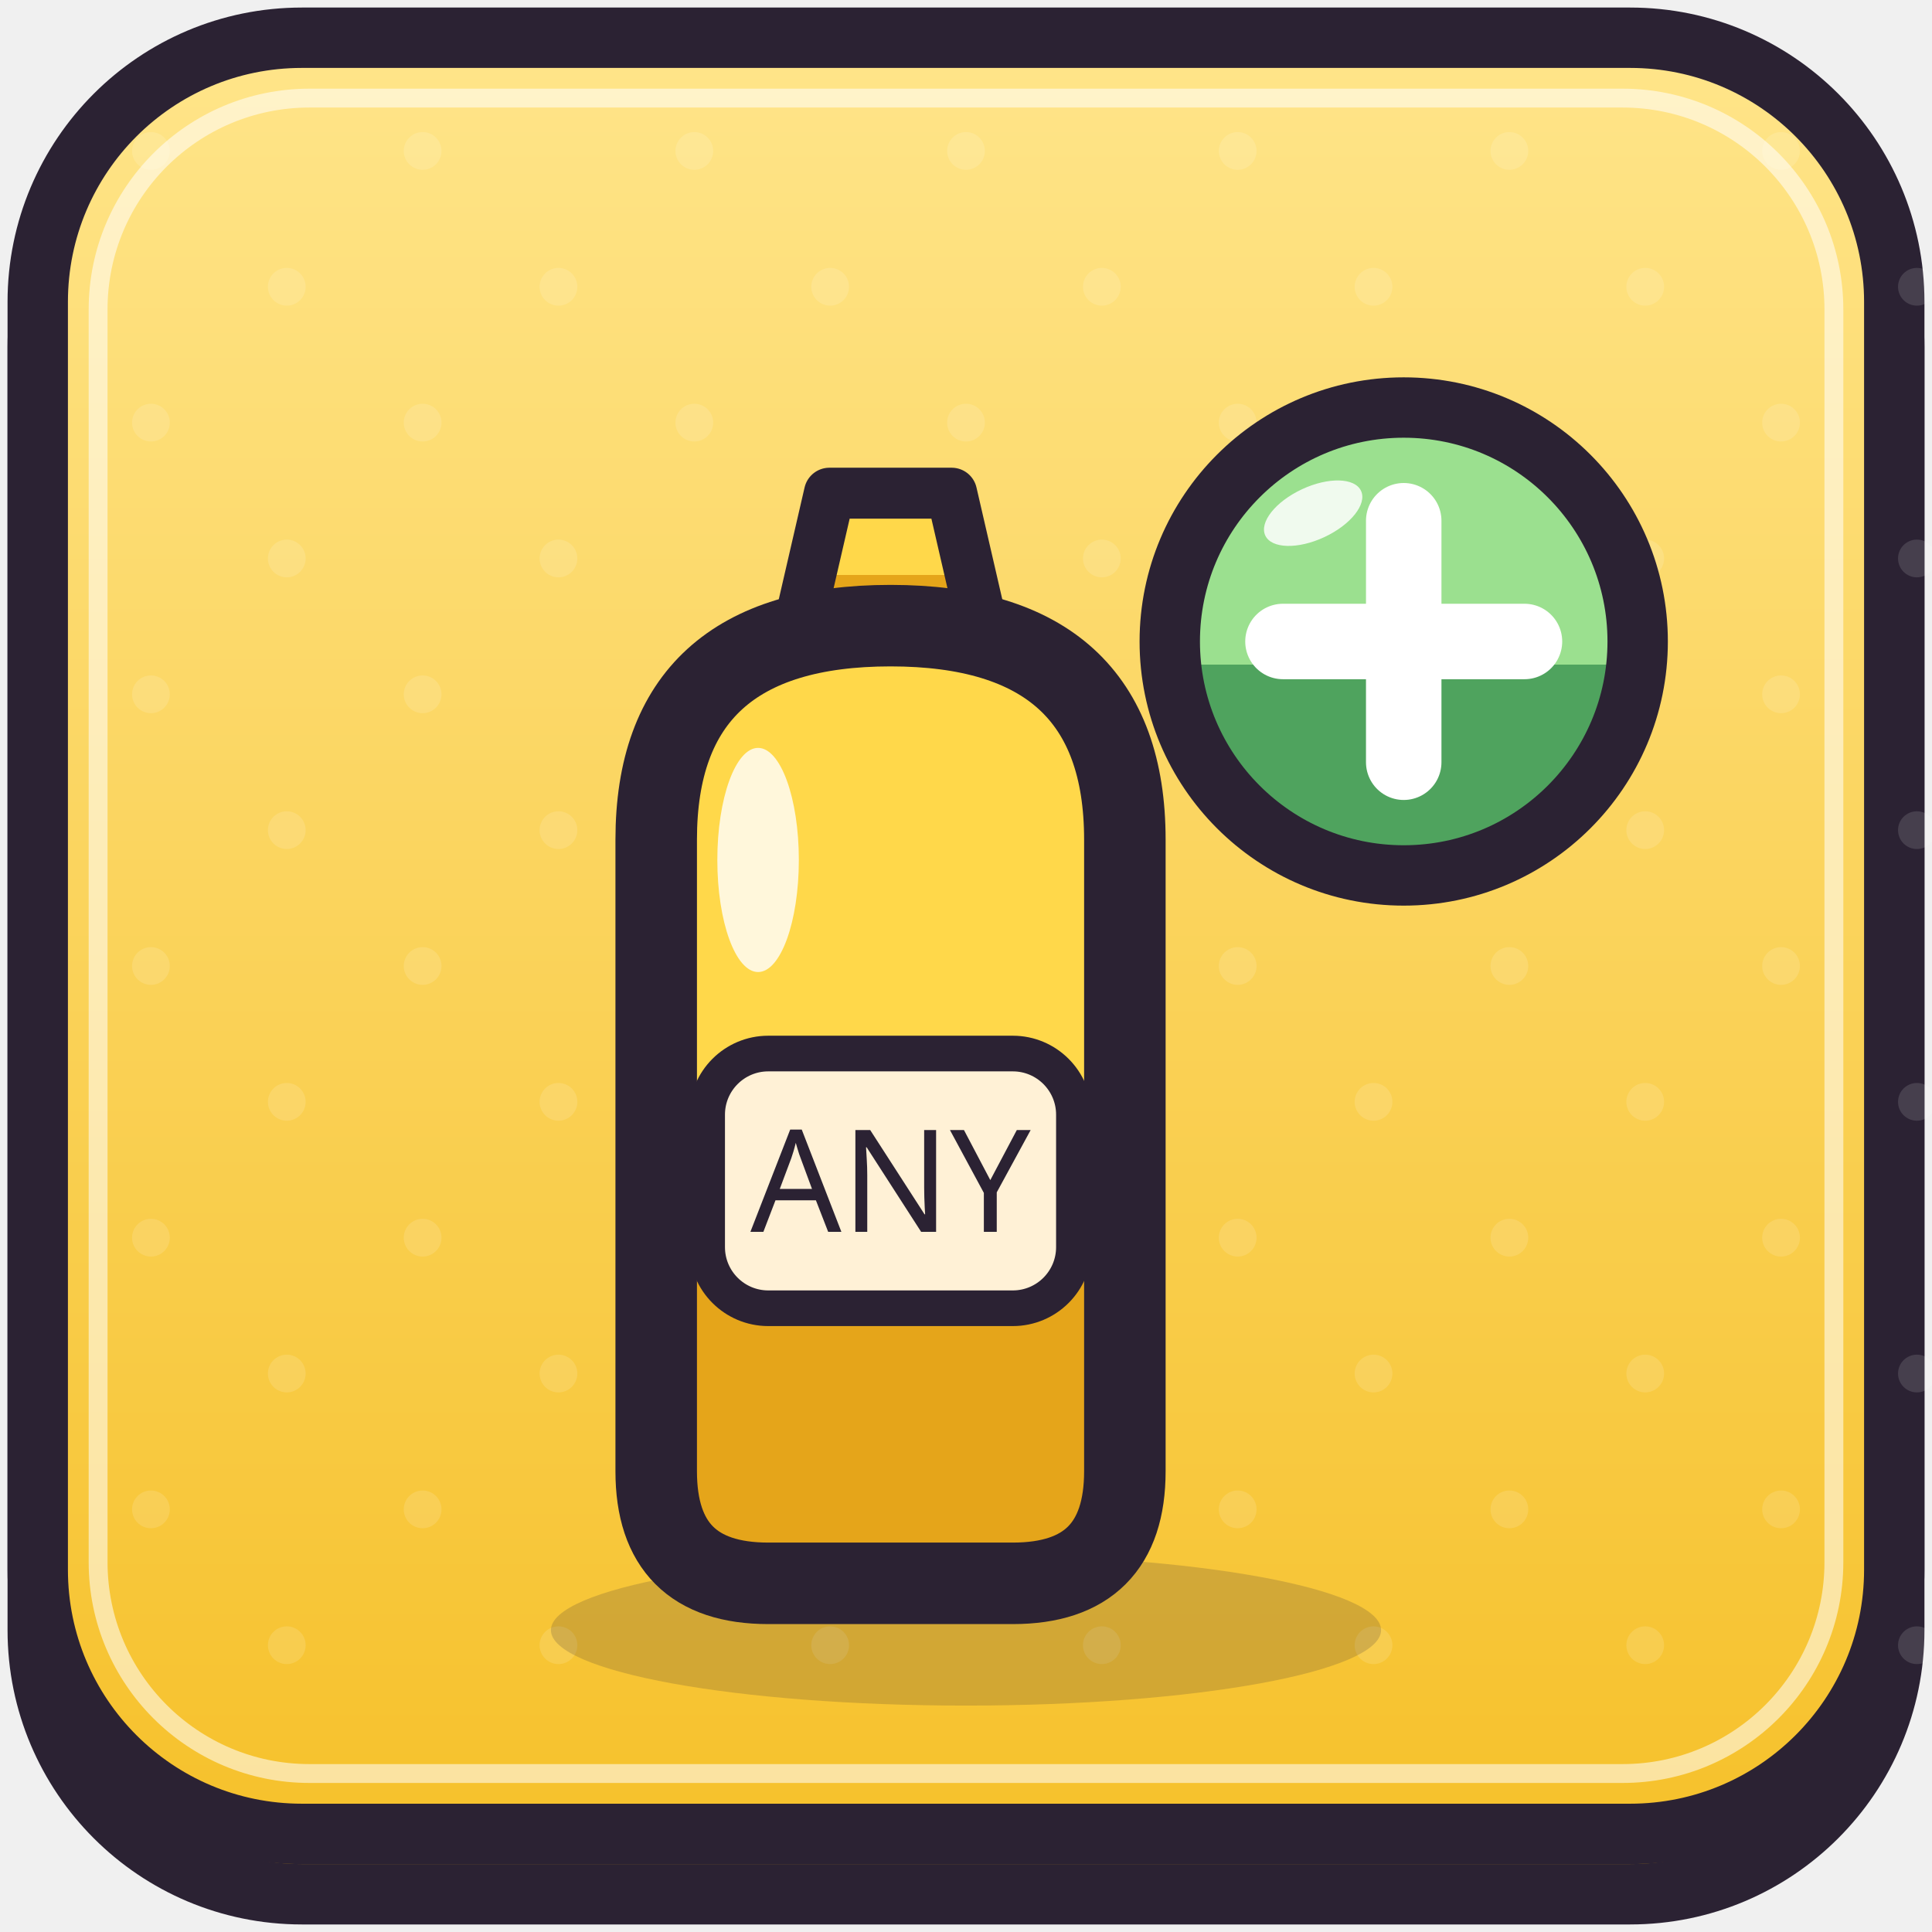
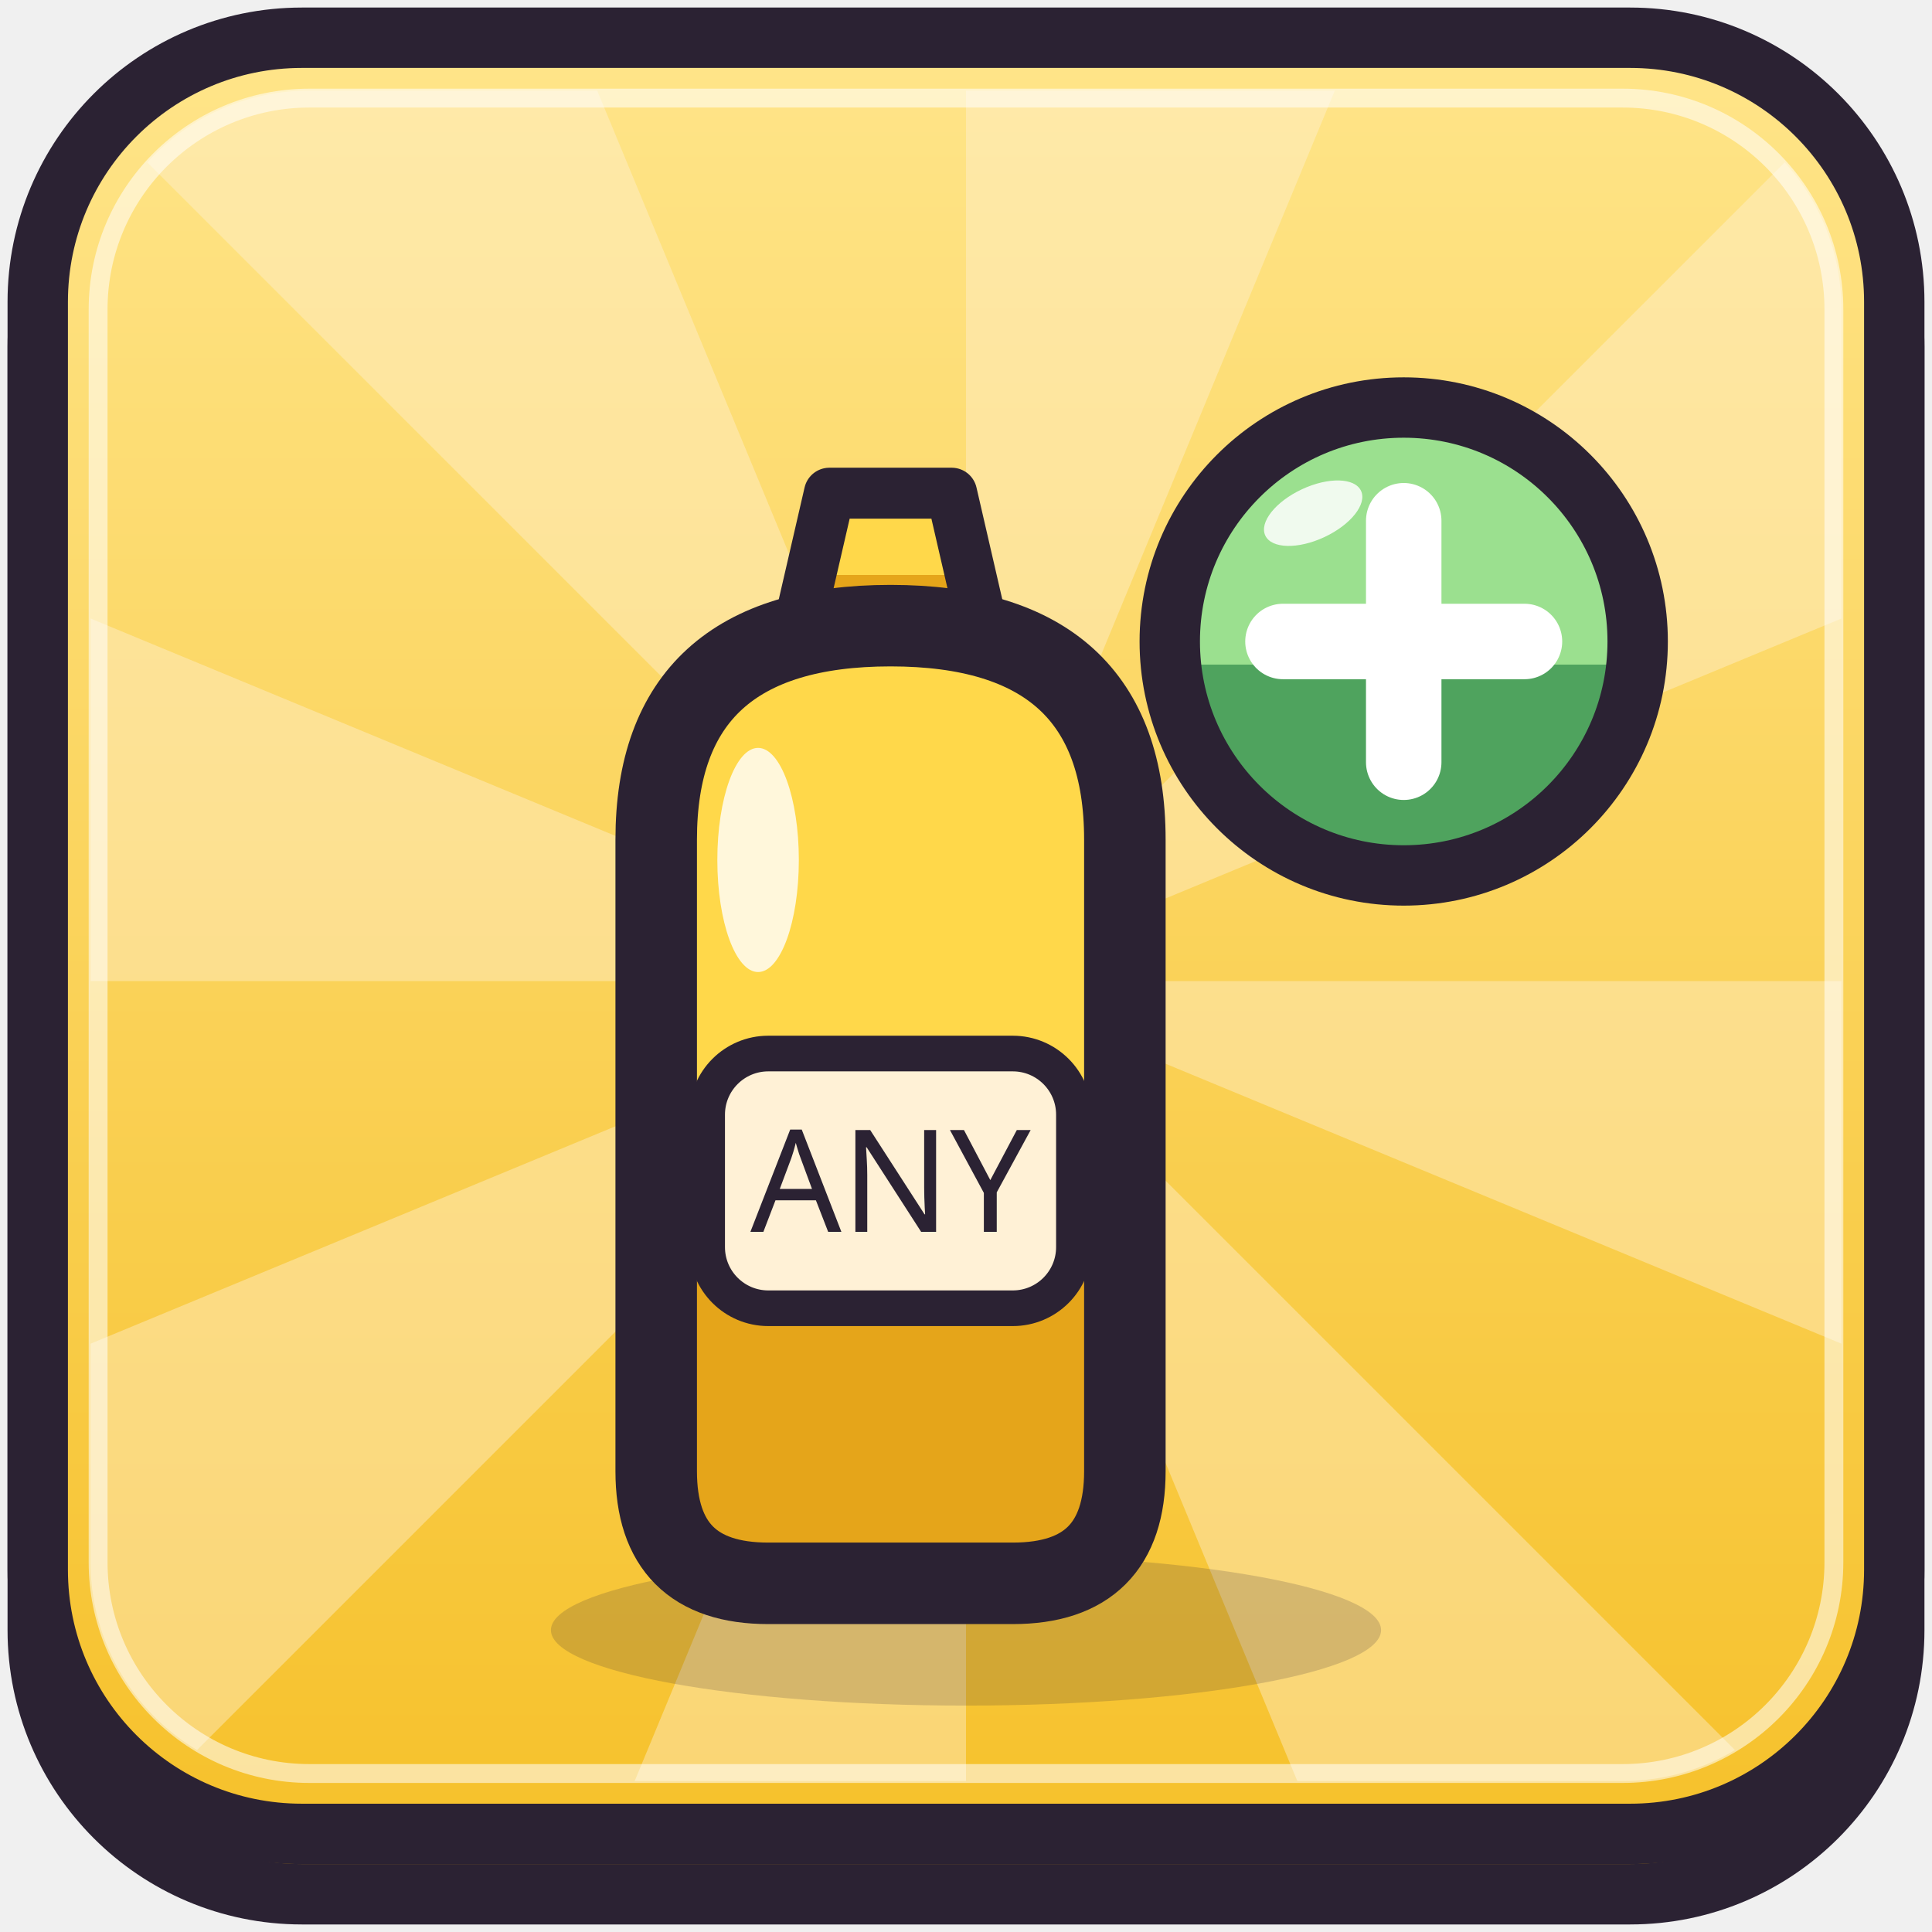
<svg xmlns="http://www.w3.org/2000/svg" width="512" height="512" viewBox="0 0 512 512">
  <defs>
    <linearGradient id="g1" x1="0" y1="0" x2="0" y2="1">
      <stop offset="0" stop-color="#9BE08F" />
      <stop offset="0.55" stop-color="#9BE08F" />
      <stop offset="0.55" stop-color="#4FA35E" />
      <stop offset="1" stop-color="#4FA35E" />
    </linearGradient>
    <linearGradient id="g2" x1="0" y1="0" x2="0" y2="1">
      <stop offset="0" stop-color="#FFE58A" />
      <stop offset="1" stop-color="#F6C12B" />
    </linearGradient>
-     <linearGradient id="g3" x1="0" y1="0" x2="0" y2="1">
+     <clipPath id="c3">
+       <rect x="24" y="24" width="464" height="448" rx="58" />
+     </clipPath>
+     <linearGradient id="g4" x1="0" y1="0" x2="0" y2="1">
      <stop offset="0" stop-color="#FFD84A" />
      <stop offset="0.62" stop-color="#FFD84A" />
      <stop offset="0.62" stop-color="#E5A51A" />
      <stop offset="1" stop-color="#E5A51A" />
    </linearGradient>
  </defs>
  <rect x="10" y="22" width="492" height="480" rx="70" fill="#B9850F" stroke="#2B2233" stroke-width="16" stroke-linejoin="round" stroke-linecap="round" />
  <rect x="10" y="10" width="492" height="476" rx="70" fill="url(#g2)" stroke="#2B2233" stroke-width="16" stroke-linejoin="round" stroke-linecap="round" />
-   <g clip-path="inset(14px round 64px)">
-     <circle cx="40" cy="40" r="5" fill="#FFFFFF" opacity="0.13" />
-     <circle cx="40" cy="112" r="5" fill="#FFFFFF" opacity="0.13" />
-     <circle cx="40" cy="184" r="5" fill="#FFFFFF" opacity="0.13" />
-     <circle cx="40" cy="256" r="5" fill="#FFFFFF" opacity="0.13" />
-     <circle cx="40" cy="328" r="5" fill="#FFFFFF" opacity="0.13" />
-     <circle cx="40" cy="400" r="5" fill="#FFFFFF" opacity="0.13" />
-     <circle cx="76" cy="76" r="5" fill="#FFFFFF" opacity="0.13" />
-     <circle cx="76" cy="148" r="5" fill="#FFFFFF" opacity="0.13" />
-     <circle cx="76" cy="220" r="5" fill="#FFFFFF" opacity="0.13" />
-     <circle cx="76" cy="292" r="5" fill="#FFFFFF" opacity="0.13" />
-     <circle cx="76" cy="364" r="5" fill="#FFFFFF" opacity="0.13" />
-     <circle cx="76" cy="436" r="5" fill="#FFFFFF" opacity="0.13" />
-     <circle cx="112" cy="40" r="5" fill="#FFFFFF" opacity="0.13" />
-     <circle cx="112" cy="112" r="5" fill="#FFFFFF" opacity="0.13" />
-     <circle cx="112" cy="184" r="5" fill="#FFFFFF" opacity="0.13" />
-     <circle cx="112" cy="256" r="5" fill="#FFFFFF" opacity="0.13" />
-     <circle cx="112" cy="328" r="5" fill="#FFFFFF" opacity="0.13" />
-     <circle cx="112" cy="400" r="5" fill="#FFFFFF" opacity="0.13" />
-     <circle cx="148" cy="76" r="5" fill="#FFFFFF" opacity="0.13" />
-     <circle cx="148" cy="148" r="5" fill="#FFFFFF" opacity="0.13" />
-     <circle cx="148" cy="220" r="5" fill="#FFFFFF" opacity="0.13" />
-     <circle cx="148" cy="292" r="5" fill="#FFFFFF" opacity="0.13" />
-     <circle cx="148" cy="364" r="5" fill="#FFFFFF" opacity="0.13" />
-     <circle cx="148" cy="436" r="5" fill="#FFFFFF" opacity="0.13" />
-     <circle cx="184" cy="40" r="5" fill="#FFFFFF" opacity="0.13" />
-     <circle cx="184" cy="112" r="5" fill="#FFFFFF" opacity="0.13" />
-     <circle cx="184" cy="184" r="5" fill="#FFFFFF" opacity="0.13" />
-     <circle cx="184" cy="256" r="5" fill="#FFFFFF" opacity="0.13" />
-     <circle cx="184" cy="328" r="5" fill="#FFFFFF" opacity="0.13" />
-     <circle cx="184" cy="400" r="5" fill="#FFFFFF" opacity="0.13" />
-     <circle cx="220" cy="76" r="5" fill="#FFFFFF" opacity="0.13" />
-     <circle cx="220" cy="148" r="5" fill="#FFFFFF" opacity="0.13" />
-     <circle cx="220" cy="220" r="5" fill="#FFFFFF" opacity="0.13" />
-     <circle cx="220" cy="292" r="5" fill="#FFFFFF" opacity="0.13" />
-     <circle cx="220" cy="364" r="5" fill="#FFFFFF" opacity="0.13" />
-     <circle cx="220" cy="436" r="5" fill="#FFFFFF" opacity="0.13" />
-     <circle cx="256" cy="40" r="5" fill="#FFFFFF" opacity="0.13" />
-     <circle cx="256" cy="112" r="5" fill="#FFFFFF" opacity="0.13" />
-     <circle cx="256" cy="184" r="5" fill="#FFFFFF" opacity="0.13" />
-     <circle cx="256" cy="256" r="5" fill="#FFFFFF" opacity="0.13" />
-     <circle cx="256" cy="328" r="5" fill="#FFFFFF" opacity="0.13" />
-     <circle cx="256" cy="400" r="5" fill="#FFFFFF" opacity="0.13" />
-     <circle cx="292" cy="76" r="5" fill="#FFFFFF" opacity="0.13" />
-     <circle cx="292" cy="148" r="5" fill="#FFFFFF" opacity="0.13" />
-     <circle cx="292" cy="220" r="5" fill="#FFFFFF" opacity="0.13" />
-     <circle cx="292" cy="292" r="5" fill="#FFFFFF" opacity="0.13" />
-     <circle cx="292" cy="364" r="5" fill="#FFFFFF" opacity="0.13" />
-     <circle cx="292" cy="436" r="5" fill="#FFFFFF" opacity="0.13" />
-     <circle cx="328" cy="40" r="5" fill="#FFFFFF" opacity="0.13" />
-     <circle cx="328" cy="112" r="5" fill="#FFFFFF" opacity="0.13" />
-     <circle cx="328" cy="184" r="5" fill="#FFFFFF" opacity="0.13" />
-     <circle cx="328" cy="256" r="5" fill="#FFFFFF" opacity="0.13" />
-     <circle cx="328" cy="328" r="5" fill="#FFFFFF" opacity="0.13" />
-     <circle cx="328" cy="400" r="5" fill="#FFFFFF" opacity="0.13" />
-     <circle cx="364" cy="76" r="5" fill="#FFFFFF" opacity="0.13" />
-     <circle cx="364" cy="148" r="5" fill="#FFFFFF" opacity="0.13" />
-     <circle cx="364" cy="220" r="5" fill="#FFFFFF" opacity="0.13" />
-     <circle cx="364" cy="292" r="5" fill="#FFFFFF" opacity="0.13" />
-     <circle cx="364" cy="364" r="5" fill="#FFFFFF" opacity="0.13" />
-     <circle cx="364" cy="436" r="5" fill="#FFFFFF" opacity="0.13" />
-     <circle cx="400" cy="40" r="5" fill="#FFFFFF" opacity="0.13" />
-     <circle cx="400" cy="112" r="5" fill="#FFFFFF" opacity="0.13" />
-     <circle cx="400" cy="184" r="5" fill="#FFFFFF" opacity="0.13" />
-     <circle cx="400" cy="256" r="5" fill="#FFFFFF" opacity="0.13" />
-     <circle cx="400" cy="328" r="5" fill="#FFFFFF" opacity="0.13" />
-     <circle cx="400" cy="400" r="5" fill="#FFFFFF" opacity="0.13" />
-     <circle cx="436" cy="76" r="5" fill="#FFFFFF" opacity="0.13" />
-     <circle cx="436" cy="148" r="5" fill="#FFFFFF" opacity="0.13" />
-     <circle cx="436" cy="220" r="5" fill="#FFFFFF" opacity="0.13" />
-     <circle cx="436" cy="292" r="5" fill="#FFFFFF" opacity="0.13" />
-     <circle cx="436" cy="364" r="5" fill="#FFFFFF" opacity="0.13" />
-     <circle cx="436" cy="436" r="5" fill="#FFFFFF" opacity="0.13" />
-     <circle cx="472" cy="40" r="5" fill="#FFFFFF" opacity="0.13" />
-     <circle cx="472" cy="112" r="5" fill="#FFFFFF" opacity="0.13" />
-     <circle cx="472" cy="184" r="5" fill="#FFFFFF" opacity="0.13" />
-     <circle cx="472" cy="256" r="5" fill="#FFFFFF" opacity="0.13" />
-     <circle cx="472" cy="328" r="5" fill="#FFFFFF" opacity="0.13" />
-     <circle cx="472" cy="400" r="5" fill="#FFFFFF" opacity="0.13" />
-     <circle cx="508" cy="76" r="5" fill="#FFFFFF" opacity="0.13" />
-     <circle cx="508" cy="148" r="5" fill="#FFFFFF" opacity="0.13" />
-     <circle cx="508" cy="220" r="5" fill="#FFFFFF" opacity="0.13" />
-     <circle cx="508" cy="292" r="5" fill="#FFFFFF" opacity="0.13" />
-     <circle cx="508" cy="364" r="5" fill="#FFFFFF" opacity="0.13" />
-     <circle cx="508" cy="436" r="5" fill="#FFFFFF" opacity="0.13" />
+   <g clip-path="url(#c3)">
+     <path d="M256,260 L256.0,-160.0 L416.7,-128.0 Z" fill="#FFF1D6" opacity="0.42" />
+     <path d="M256,260 L553.0,-37.0 L644.0,99.3 Z" fill="#FFF1D6" opacity="0.42" />
+     <path d="M256,260 L676.0,260.0 L644.0,420.7 Z" fill="#FFF1D6" opacity="0.42" />
+     <path d="M256,260 L553.0,557.0 L416.7,648.0 Z" fill="#FFF1D6" opacity="0.42" />
+     <path d="M256,260 L256.0,680.0 L95.3,648.0 Z" fill="#FFF1D6" opacity="0.42" />
+     <path d="M256,260 L-41.0,557.0 L-132.0,420.7 Z" fill="#FFF1D6" opacity="0.42" />
+     <path d="M256,260 L-164.0,260.0 L-132.0,99.3 Z" fill="#FFF1D6" opacity="0.42" />
+     <path d="M256,260 L-41.0,-37.0 L95.3,-128.0 Z" fill="#FFF1D6" opacity="0.42" />
  </g>
  <rect x="26" y="26" width="460" height="444" rx="56" fill="none" stroke="#FFFFFF" stroke-width="5" opacity="0.55" />
  <ellipse cx="256" cy="432" rx="110" ry="20" fill="#2B2233" opacity="0.18" />
  <g transform="translate(236 290) scale(1.35)">
-     <path d="M-12,-118 L12,-118 L18,-92 L-18,-92 Z" fill="url(#g3)" stroke="#2B2233" stroke-width="10" stroke-linejoin="round" stroke-linecap="round" />
-     <path d="M-46,-50 Q-46,-92 0,-92 Q46,-92 46,-50 L46,74 Q46,96 24,96 L-24,96 Q-46,96 -46,74 Z" fill="url(#g3)" stroke="#2B2233" stroke-width="16" stroke-linejoin="round" stroke-linecap="round" />
+     <path d="M-12,-118 L12,-118 L18,-92 L-18,-92 Z" fill="url(#g4)" stroke="#2B2233" stroke-width="10" stroke-linejoin="round" stroke-linecap="round" />
+     <path d="M-46,-50 Q-46,-92 0,-92 Q46,-92 46,-50 L46,74 Q46,96 24,96 L-24,96 Q-46,96 -46,74 Z" fill="url(#g4)" stroke="#2B2233" stroke-width="16" stroke-linejoin="round" stroke-linecap="round" />
    <rect x="-36" y="-8" width="72" height="50" rx="12" fill="#FFF1D6" stroke="#2B2233" stroke-width="7" stroke-linejoin="round" stroke-linecap="round" />
    <text x="0" y="27" text-anchor="middle" font-family="Fredoka One" font-size="28" fill="#2B2233">ANY</text>
    <ellipse cx="-26" cy="-46" rx="8" ry="22" fill="#FFFFFF" opacity="0.8" transform="rotate(0 -26 -46)" />
  </g>
  <circle cx="372" cy="170" r="62" fill="url(#g1)" stroke="#2B2233" stroke-width="16" stroke-linejoin="round" stroke-linecap="round" />
  <path d="M372,138 L372,202 M340,170 L404,170" stroke="#FFFFFF" stroke-width="20" stroke-linecap="round" />
  <ellipse cx="348" cy="136" rx="14" ry="7" fill="#FFFFFF" opacity="0.85" transform="rotate(-25 348 136)" />
</svg>
